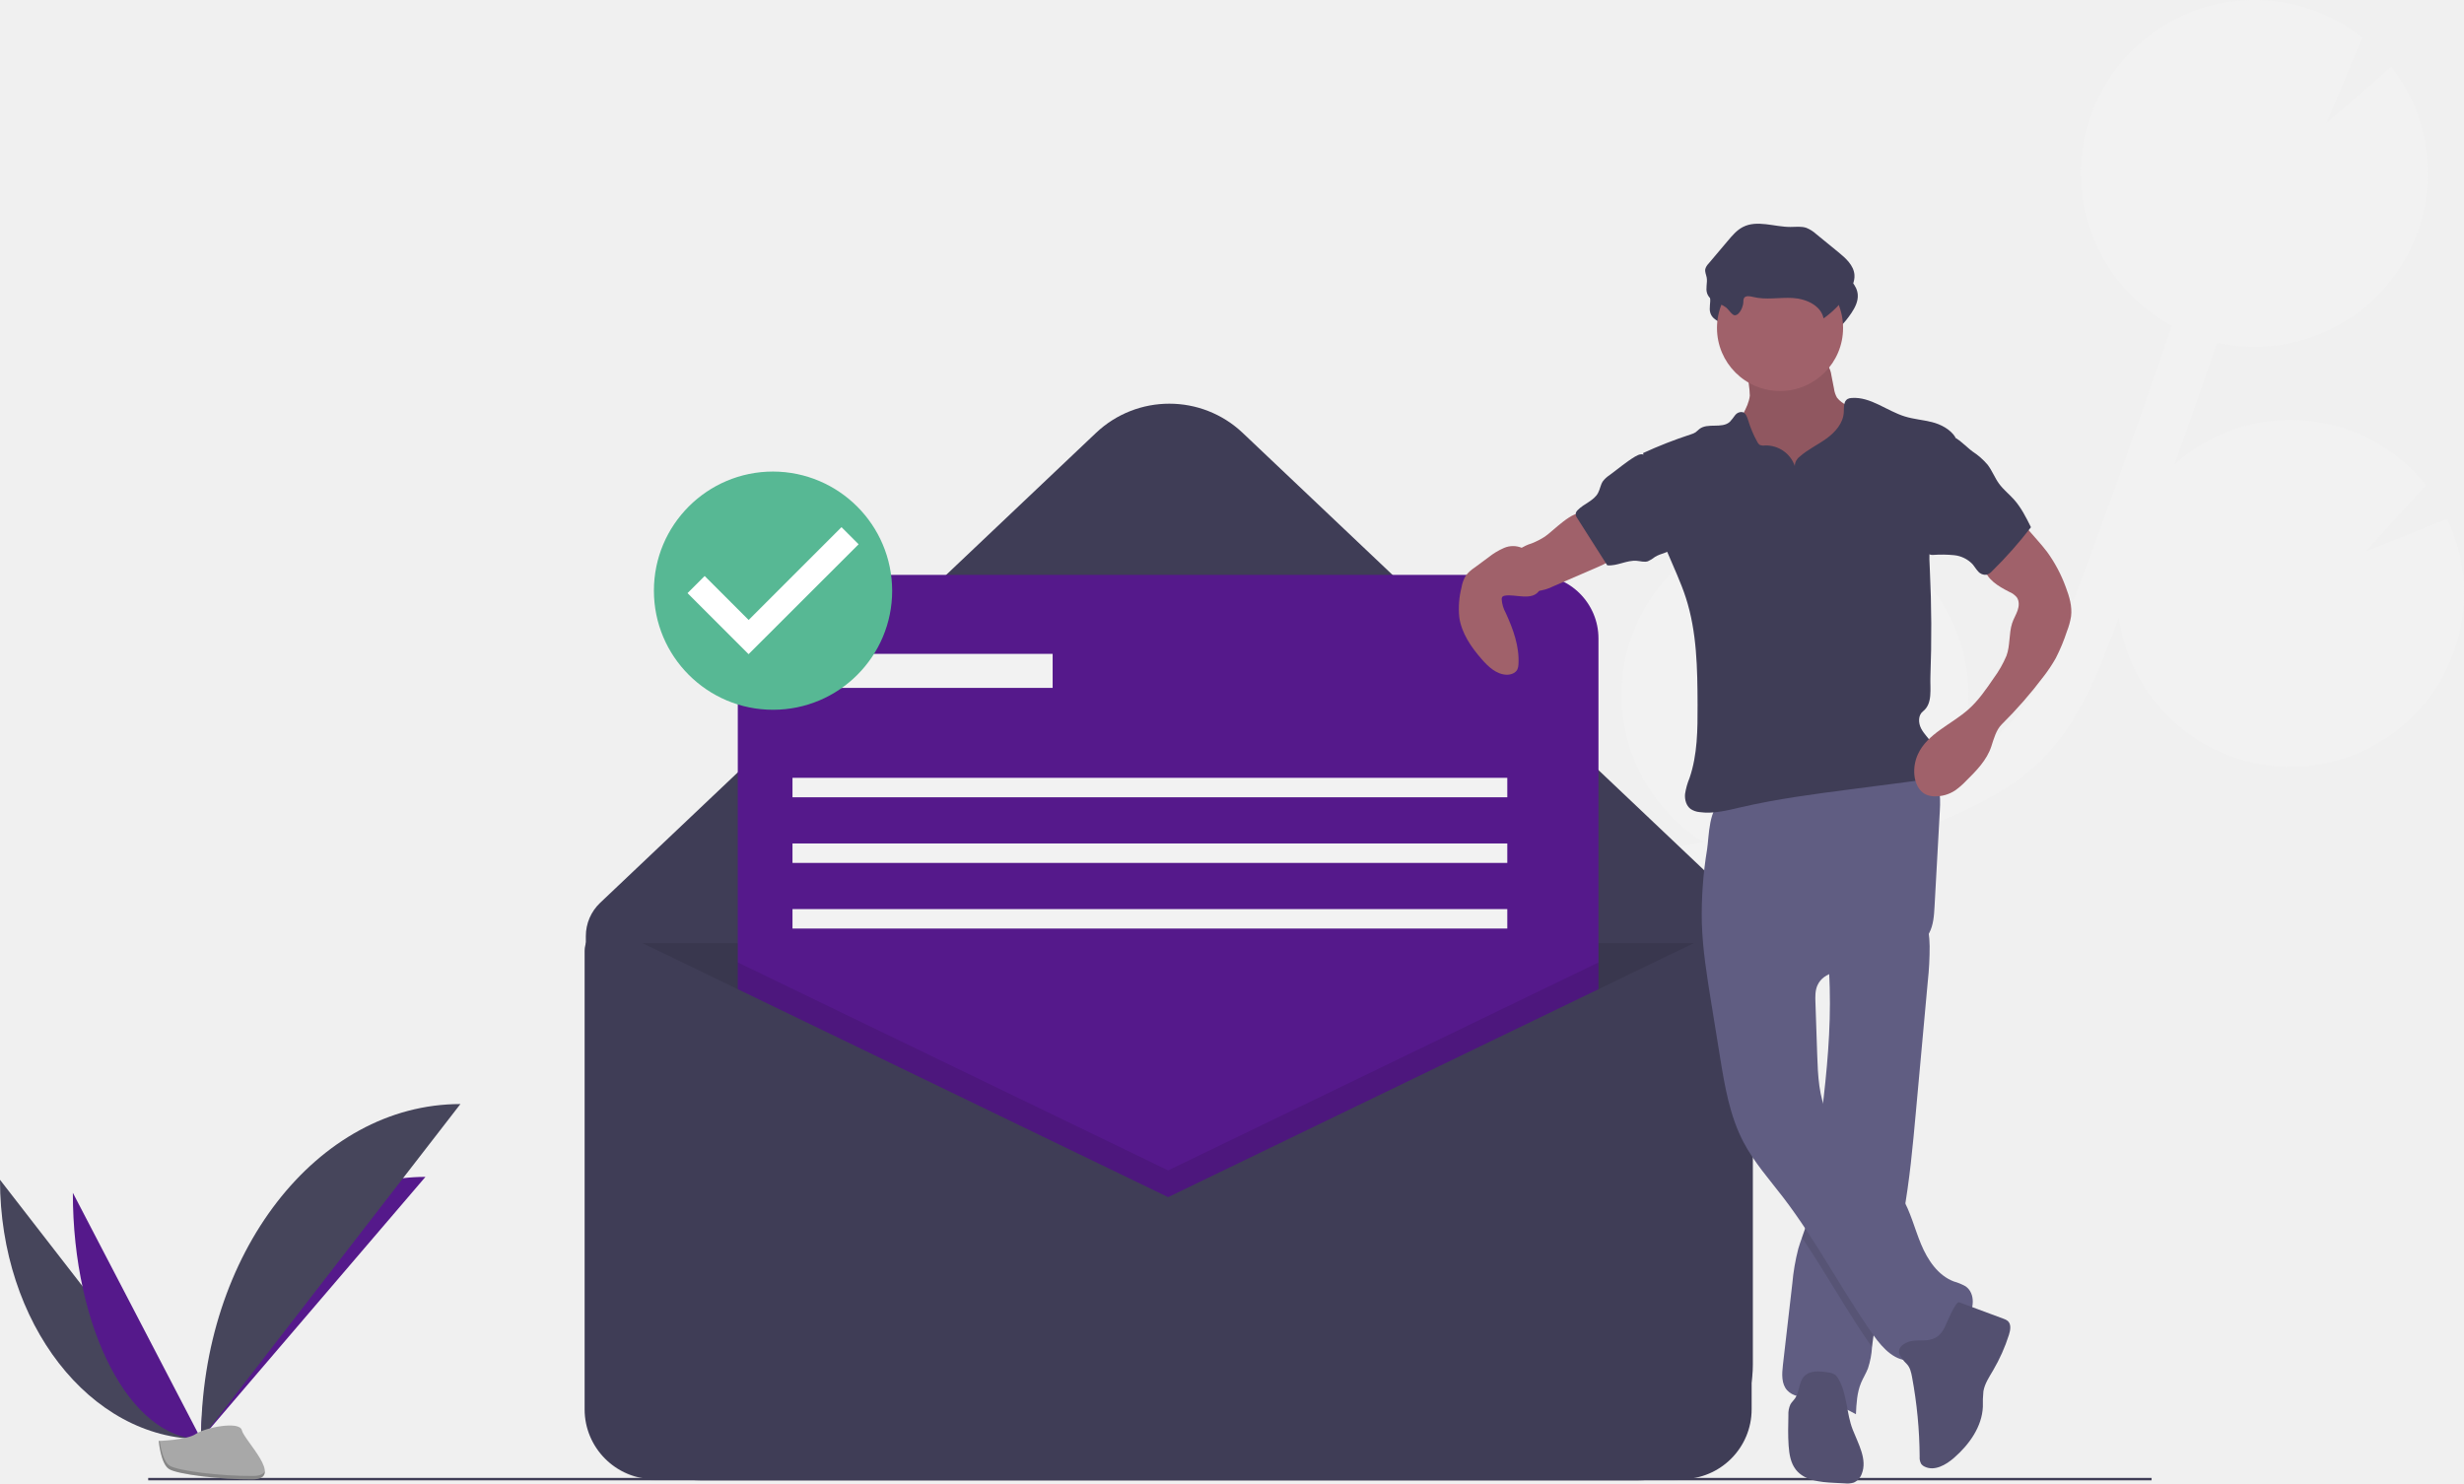
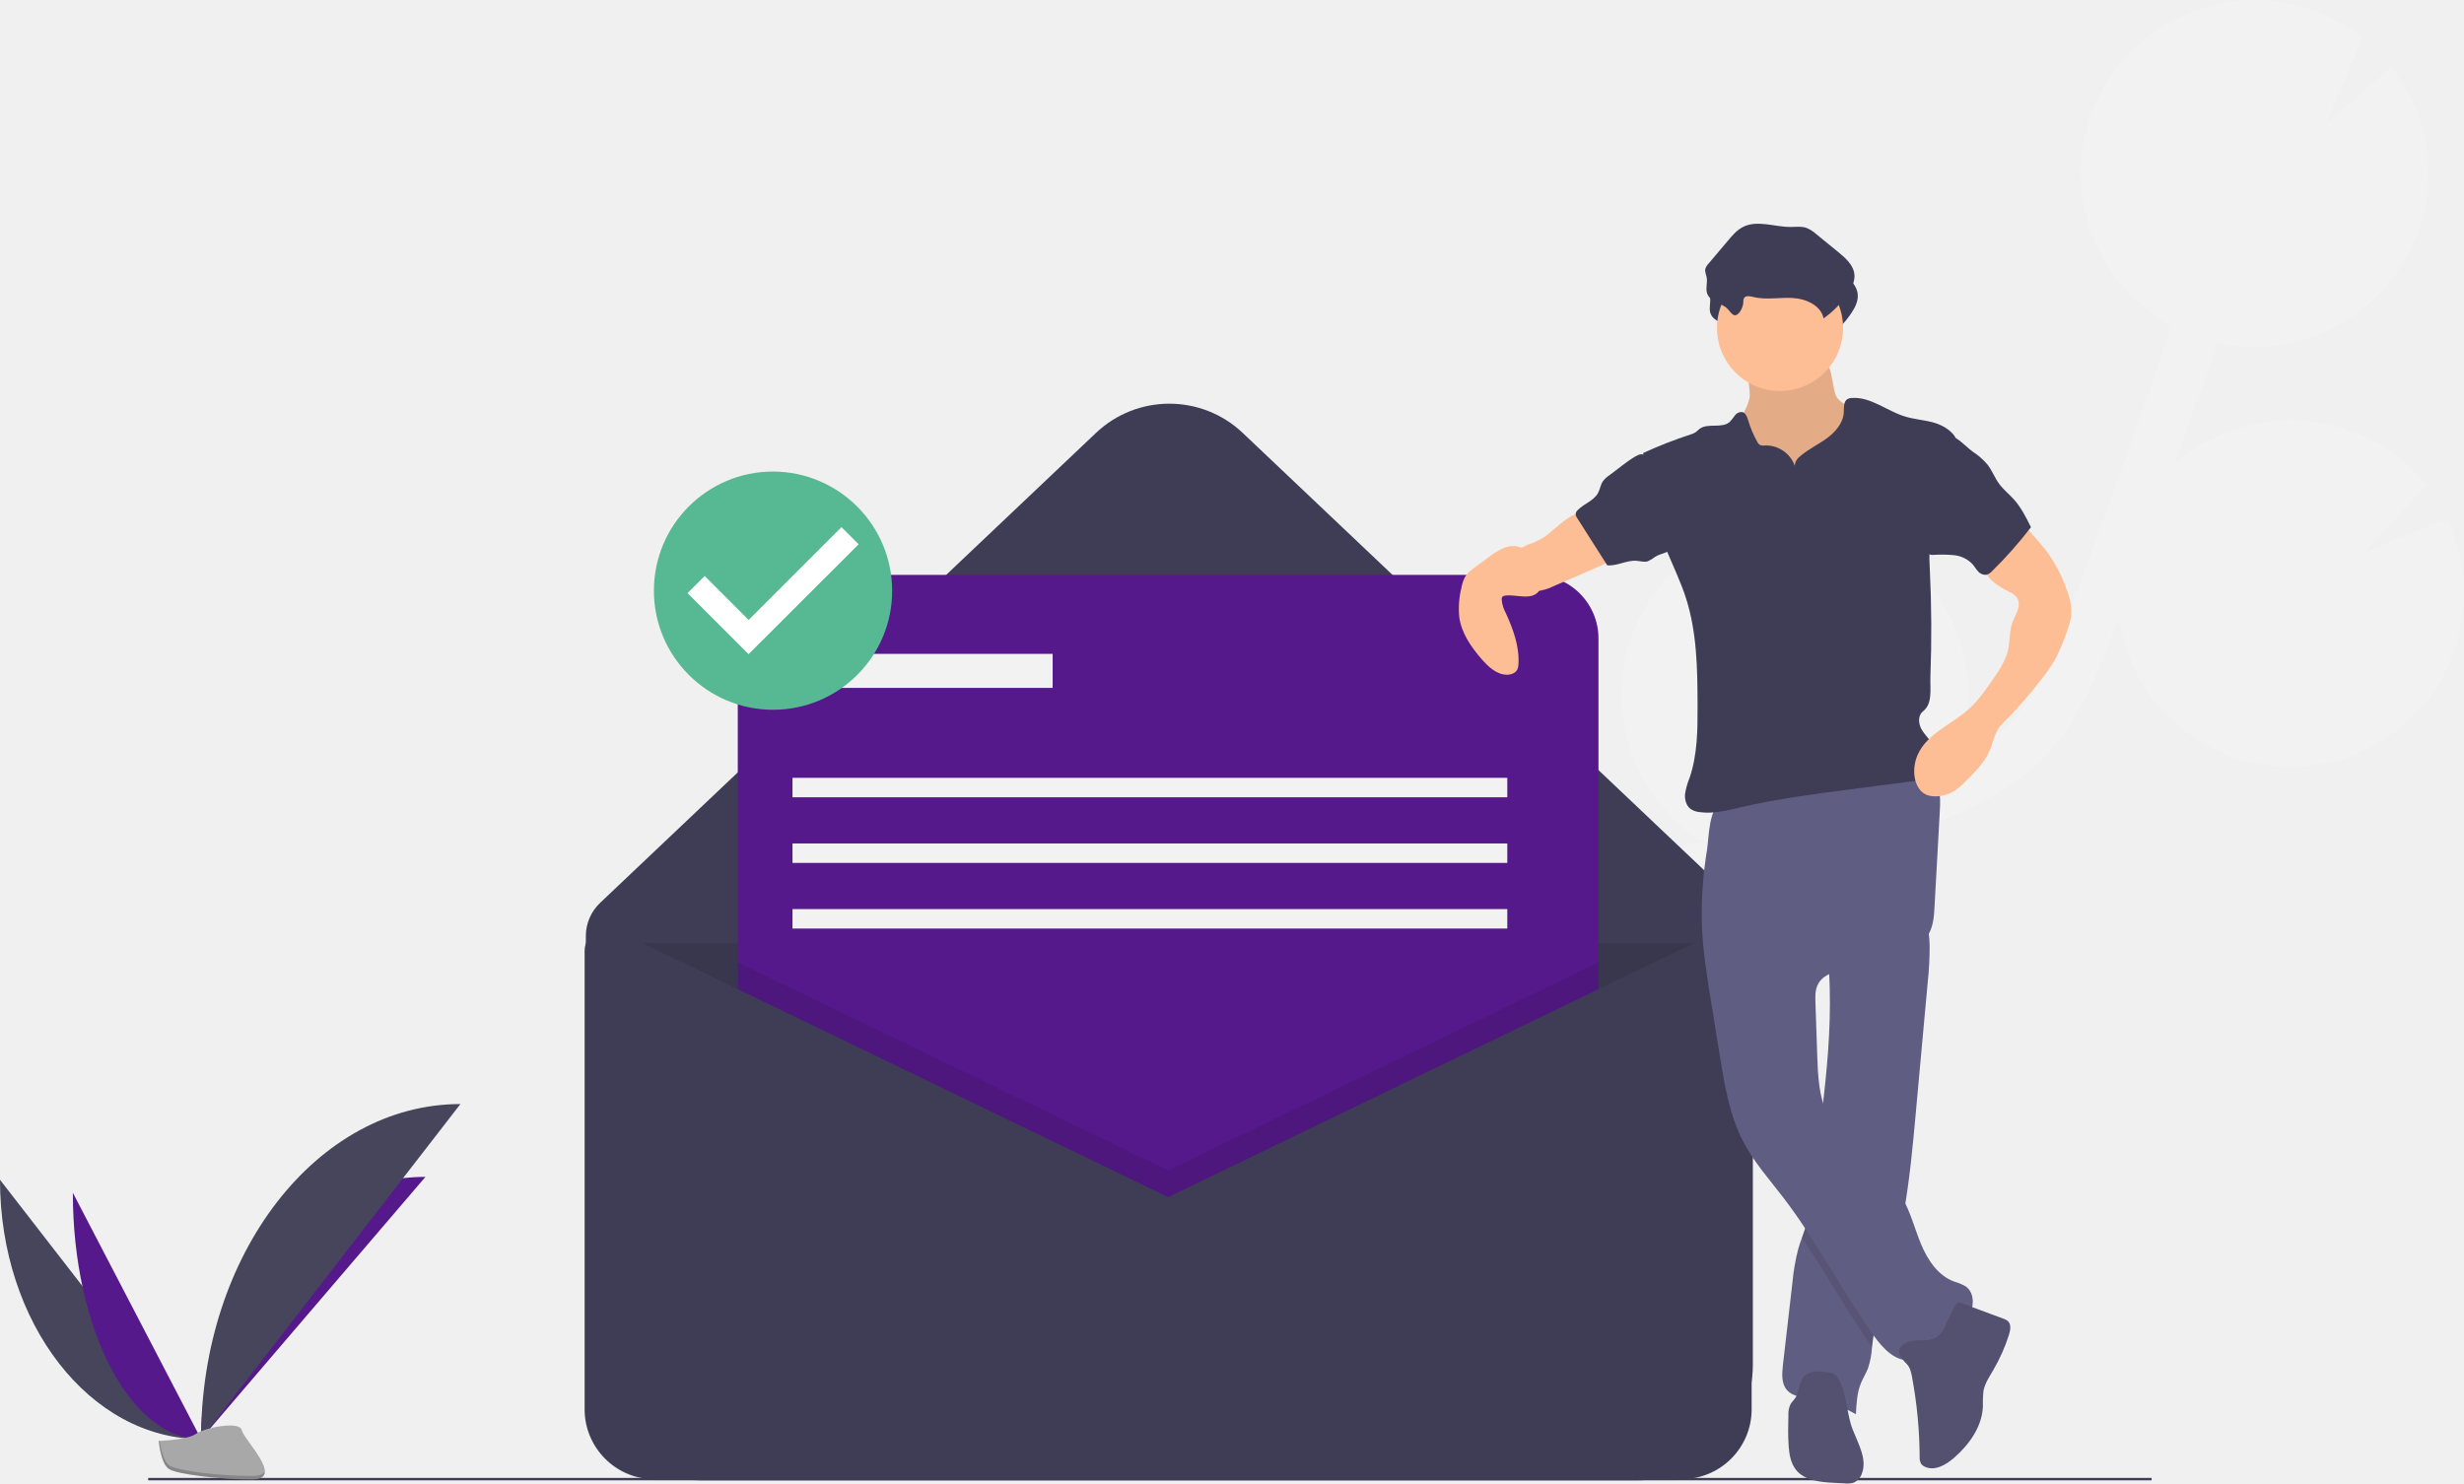
<svg xmlns="http://www.w3.org/2000/svg" id="aaafdec0-95c8-49a3-a8f8-64216c6da511" width="1013.449" height="610.281" data-name="Layer 1" viewBox="0 0 1013.449 610.281">
  <path fill="#f2f2f2" d="M782.744,493.253l8.69-1.502c.834-.146,1.661-.324,2.494-.475A71.336,71.336,0,0,1,839.477,359.773l-11.39,27.103,26.986-23.563a1.218,1.218,0,0,1,.184.062,71.34,71.34,0,0,1,43.588,90.991c-.451,1.285-.989,2.512-1.505,3.754,7.618-3.828,14.926-8.284,20.886-13.989,12.066-11.562,18.676-27.517,26.064-47.173,14.636-38.953,28.727-78.469,42.256-118.071a71.308,71.308,0,0,1-33.338-86.355c.725-2.059,1.565-4.042,2.455-5.99.222-.487.447-.972.679-1.452.905-1.867,1.86-3.697,2.908-5.452.171-.288.363-.557.538-.842q1.368-2.221,2.886-4.31c.377-.523.752-1.044,1.142-1.555,1.147-1.5,2.334-2.959,3.587-4.352.418-.466.862-.902,1.292-1.356q1.443-1.523,2.966-2.954c.535-.502,1.064-1.008,1.614-1.492.141-.124.272-.26.414-.383.007.009.013.019.019.028a71.29,71.29,0,0,1,91.213-2.049L1050.1,195.641l26.679-23.283a70.944,70.944,0,0,1,2.637,84.02c.025.009.05.015.075.024-.291.428-.622.82-.922,1.24q-.844,1.184-1.728,2.325c-.758.976-1.545,1.919-2.349,2.85-.607.702-1.205,1.41-1.836,2.086-.924.988-1.892,1.924-2.866,2.854-.569.543-1.113,1.113-1.698,1.636q-2.3,2.055-4.76,3.899c-.575.431-1.182.811-1.769,1.223-1.151.81-2.308,1.608-3.503,2.347-.742.458-1.503.877-2.26,1.308-1.096.624-2.2,1.229-3.326,1.794-.799.4-1.603.781-2.417,1.151-1.157.527-2.328,1.016-3.512,1.482-.794.312-1.585.628-2.39.912-1.329.468-2.677.875-4.033,1.264-.685.197-1.358.422-2.049.598-2.034.519-4.092.961-6.173,1.299-.391.064-.79.088-1.183.145-1.725.251-3.459.454-5.207.577-.751.053-1.507.061-2.262.09-1.413.055-2.827.083-4.249.053-.829-.018-1.658-.06-2.49-.107q-2.077-.118-4.158-.362c-.82-.095-1.638-.189-2.459-.314-1.486-.226-2.971-.52-4.455-.843-.097-.021-.195-.034-.293-.056q-8.565,25.061-17.448,50.016a71.291,71.291,0,0,1,103.374,8.521l-24.664,27.276,33.394-13.331a71.095,71.095,0,0,1,2.854,54.309,69.978,69.978,0,0,1-9.062,17.532,71.312,71.312,0,0,1-128.853-31.287c-.627,1.676-1.234,3.373-1.863,5.048-6.519,17.341-14.63,38.922-30.918,54.525-11.041,10.576-24.625,17.285-37.657,22.958q-12.73,5.54-25.799,10.244a71.497,71.497,0,0,1-31.926,10.175c-13.747,3.819-27.668,7.007-41.718,9.468l-8.761,1.51c-7.874,1.349-15.947,2.737-23.96,4.337,1.154.342,2.309.669,3.457,1.073a71.363,71.363,0,0,1,47.639,69.428l-54.925,16.859,49.701,7.893a71.373,71.373,0,0,1-118.926,21.106q.757,2.535,1.52,5.063c1.009,3.349,2.01,6.678,2.971,9.976,13.078,44.938,7.45,80.288-15.851,99.532l-12.644-15.305c22.678-18.734,15.642-57.336,9.434-78.682-.944-3.238-1.929-6.509-2.92-9.798-8.518-28.298-18.174-60.373-5.668-89.848C684.773,510.029,739.096,500.727,782.744,493.253Z" transform="translate(-93.27537 -144.8593)" />
  <path fill="#3f3d56" d="M766.646,753.851H381.813a47.583,47.583,0,0,1-47.583-47.583V529.956a18.851,18.851,0,0,1,5.882-13.681L544.036,322.972a43.889,43.889,0,0,1,60.388,0L798.854,507.276a49.274,49.274,0,0,1,15.376,35.76V706.268A47.583,47.583,0,0,1,766.646,753.851Z" transform="translate(-93.27537 -144.8593)" />
  <path d="M240.954,387.992h476a0,0,0,0,1,0,0V580.259a28.732,28.732,0,0,1-28.732,28.732H269.686a28.732,28.732,0,0,1-28.732-28.732V387.992a0,0,0,0,1,0,0Z" opacity=".1" />
  <path fill="none" stroke="#3f3d56" stroke-miterlimit="10" d="M333.73,521.351" transform="translate(-93.27537 -144.8593)" />
  <rect width="354" height="354" x="303.454" y="236.492" fill="#55198b" rx="26.181" />
  <polygon points="657.454 395.942 657.454 590.492 303.454 590.492 303.454 395.942 480.454 481.492 657.454 395.942" opacity=".1" />
  <path fill="#3f3d56" d="M573.73,637.351l-226.794-109.617a9.202,9.202,0,0,0-13.206,8.285V724.619a28.732,28.732,0,0,0,28.732,28.732H784.997a28.732,28.732,0,0,0,28.732-28.732v-185.369a11.229,11.229,0,0,0-16.115-10.11Z" transform="translate(-93.27537 -144.8593)" />
  <rect width="99" height="14" x="333.954" y="268.992" fill="#f2f2f2" />
  <rect width="294" height="8" x="325.954" y="319.992" fill="#f2f2f2" />
  <rect width="294" height="8" x="325.954" y="346.992" fill="#f2f2f2" />
  <rect width="294" height="8" x="325.954" y="373.992" fill="#f2f2f2" />
  <line x1="60.954" x2="884.954" y1="608.492" y2="608.492" fill="none" stroke="#3f3d56" stroke-miterlimit="10" />
  <path fill="#46455b" d="M93.275,630.212c0,58.96,36.989,106.67,82.699,106.67" transform="translate(-93.27537 -144.8593)" />
  <path fill="#55198b" d="M175.975,736.883c0-59.623,41.277-107.869,92.288-107.869" transform="translate(-93.27537 -144.8593)" />
  <path fill="#55198b" d="M123.239,635.557c0,56.006,23.587,101.325,52.736,101.325" transform="translate(-93.27537 -144.8593)" />
  <path fill="#46455b" d="M175.975,736.883c0-76.185,47.71-137.832,106.67-137.832" transform="translate(-93.27537 -144.8593)" />
  <path fill="#a8a8a8" d="M158.577,737.635s11.728-.361,15.263-2.878,18.041-5.522,18.918-1.486,17.625,20.076,4.384,20.183-30.766-2.062-34.294-4.211S158.577,737.635,158.577,737.635Z" transform="translate(-93.27537 -144.8593)" />
  <path d="M197.378,752.049c-13.241.107-30.766-2.062-34.294-4.211-2.687-1.637-3.757-7.509-4.115-10.218-.248.011-.392.015-.392.015s.743,9.459,4.271,11.608,21.053,4.318,34.294,4.211c3.822-.031,5.142-1.391,5.07-3.405C201.68,751.266,200.223,752.026,197.378,752.049Z" opacity=".2" transform="translate(-93.27537 -144.8593)" />
-   <path fill="#a0616a" d="M812.988,307.63c-.601,5.355-4.685,9.668-6.198,14.839-2.278,7.784,1.661,16.136,7.048,22.198a49.159,49.159,0,0,0,34.234,16.255,14.6,14.6,0,0,0,5.66-.617,12.116,12.116,0,0,0,4.306-2.943c4.057-4.074,6.235-9.719,7.103-15.402s.531-11.474.191-17.214a9.721,9.721,0,0,0-.636-3.472,8.896,8.896,0,0,0-2.235-2.747,52.07,52.07,0,0,0-9.59-6.966,11.009,11.009,0,0,1-4.018-3.075,9.937,9.937,0,0,1-1.242-3.681l-1.059-5.399a10.609,10.609,0,0,0-1.556-4.376c-1.872-2.525-5.452-2.868-8.592-2.992L824.899,291.586c-3.579-.14-8.294-1.167-11.788-.464-3.262.656-2.179,3.663-1.586,6.4A46.267,46.267,0,0,1,812.988,307.63Z" transform="translate(-93.27537 -144.8593)" />
+   <path fill="#fdbe96" d="M812.988,307.63c-.601,5.355-4.685,9.668-6.198,14.839-2.278,7.784,1.661,16.136,7.048,22.198a49.159,49.159,0,0,0,34.234,16.255,14.6,14.6,0,0,0,5.66-.617,12.116,12.116,0,0,0,4.306-2.943c4.057-4.074,6.235-9.719,7.103-15.402s.531-11.474.191-17.214a9.721,9.721,0,0,0-.636-3.472,8.896,8.896,0,0,0-2.235-2.747,52.07,52.07,0,0,0-9.59-6.966,11.009,11.009,0,0,1-4.018-3.075,9.937,9.937,0,0,1-1.242-3.681l-1.059-5.399a10.609,10.609,0,0,0-1.556-4.376c-1.872-2.525-5.452-2.868-8.592-2.992L824.899,291.586c-3.579-.14-8.294-1.167-11.788-.464-3.262.656-2.179,3.663-1.586,6.4A46.267,46.267,0,0,1,812.988,307.63Z" transform="translate(-93.27537 -144.8593)" />
  <path d="M812.988,307.63c-.601,5.355-4.685,9.668-6.198,14.839-2.278,7.784,1.661,16.136,7.048,22.198a49.159,49.159,0,0,0,34.234,16.255,14.6,14.6,0,0,0,5.66-.617,12.116,12.116,0,0,0,4.306-2.943c4.057-4.074,6.235-9.719,7.103-15.402s.531-11.474.191-17.214a9.721,9.721,0,0,0-.636-3.472,8.896,8.896,0,0,0-2.235-2.747,52.07,52.07,0,0,0-9.59-6.966,11.009,11.009,0,0,1-4.018-3.075,9.937,9.937,0,0,1-1.242-3.681l-1.059-5.399a10.609,10.609,0,0,0-1.556-4.376c-1.872-2.525-5.452-2.868-8.592-2.992L824.899,291.586c-3.579-.14-8.294-1.167-11.788-.464-3.262.656-2.179,3.663-1.586,6.4A46.267,46.267,0,0,1,812.988,307.63Z" opacity=".1" transform="translate(-93.27537 -144.8593)" />
  <path fill="#605d82" d="M886.177,548.641q-2.445,26.808-4.89,53.608c-1.276,14.061-2.577,28.179-5.079,42.059-.864,4.783-1.877,9.541-3.079,14.258-3.342,13.097-8.191,25.899-9.755,39.325-.049.387-.091.782-.132,1.177a34.189,34.189,0,0,1-1.671,8.726c-.782,2.05-1.984,3.919-2.832,5.944-1.688,4.05-1.91,8.529-2.116,12.916a55.682,55.682,0,0,0-19.173-6.553c-3.252-.486-6.874-.831-9.088-3.26-2.453-2.684-2.182-6.792-1.77-10.397q1.939-16.794,3.869-33.571a87.495,87.495,0,0,1,2.445-14.258c.445-1.556.98-3.087,1.523-4.618.749-2.107,1.506-4.215,2.074-6.38a76.832,76.832,0,0,0,1.712-10.628c1.325-11.262,2.922-22.499,4.322-33.752l.074-.593c2.099-17.057,3.696-34.197,3.235-51.377-.066-2.544-.173-5.088-.338-7.639-.23-3.696-.568-5.656,2.494-7.969,3.383-2.552,7.837-4.338,11.706-6.01,2.083-.906,25.018-9.047,25.553-7.261a44.688,44.688,0,0,1,1.679,11.706A130.253,130.253,0,0,1,886.177,548.641Z" transform="translate(-93.27537 -144.8593)" />
  <path d="M876.207,644.308c-.864,4.783-1.877,9.541-3.079,14.258-3.342,13.097-8.191,25.899-9.755,39.325-.049.387-.091.782-.132,1.177-10.224-14.604-18.835-30.311-28.813-45.072.749-2.107,1.506-4.215,2.074-6.38a76.832,76.832,0,0,0,1.712-10.628c1.325-11.262,2.922-22.499,4.322-33.752l.074-.593a34.964,34.964,0,0,0,2.494,6.923c6.701,13.616,22.622,20.498,30.41,33.53Q875.874,643.703,876.207,644.308Z" opacity=".1" transform="translate(-93.27537 -144.8593)" />
  <path fill="#605d82" d="M793.242,524.578c.338,10.921,2.086,21.743,3.83,32.529l3.599,22.254c1.97,12.18,4.021,24.607,9.785,35.516,4.312,8.16,10.524,15.124,16.143,22.445,13.815,17.998,24.194,38.387,37.294,56.913,3.808,5.385,9.25,11.208,15.749,10.084,4.265-.738,7.363-4.289,10.715-7.027,3.953-3.228,8.716-5.59,11.826-9.636s3.719-10.771-.494-13.65a22.228,22.228,0,0,0-4.822-1.973c-6.532-2.484-10.759-8.862-13.449-15.312s-4.32-13.384-7.904-19.383c-7.787-13.032-23.71-19.913-30.413-33.534-3.754-7.629-4.112-16.422-4.399-24.92l-.732-21.662c-.08-2.369-.143-4.833.82-6.998,2.564-5.766,10.305-6.303,16.573-7.034a56.692,56.692,0,0,0,20.31-6.408c3.61-1.95,7.137-4.435,9.069-8.055,1.762-3.303,2.005-7.176,2.212-10.914l2.17-39.258c.187-3.378.357-6.87-.833-10.036-2.989-7.95-13.029-10.548-21.514-10.169-15.79.706-30.367,7.498-45.255,12.085a115.055,115.055,0,0,1-11.217,2.926c-3.341.671-7.385.392-10.572,1.467-5.667,1.911-5.523,14.304-6.327,19.445A163.693,163.693,0,0,0,793.242,524.578Z" transform="translate(-93.27537 -144.8593)" />
  <path fill="#535070" d="M877.499,705.964c1.392,1.404,1.847,3.461,2.21,5.405a184.599,184.599,0,0,1,3.126,32.692,5.338,5.338,0,0,0,.588,2.962,3.721,3.721,0,0,0,1.538,1.236c4.024,1.918,8.695-.755,12.048-3.692,6.216-5.445,11.476-12.754,11.829-21.011a48.779,48.779,0,0,1,.223-6.372c.546-3.108,2.361-5.817,3.96-8.537a72.053,72.053,0,0,0,6.545-14.672c.611-1.923,1.018-4.345-.489-5.687a5.482,5.482,0,0,0-1.792-.931L899.109,680.606c-1.575-.585-5.495,9.484-6.117,10.585-1.522,2.693-3.035,4.221-6.088,4.843-3.117.634-6.827-.276-9.735,1.279C872.249,699.944,874.714,703.155,877.499,705.964Z" transform="translate(-93.27537 -144.8593)" />
  <path fill="#535070" d="M849.449,712.178a5.574,5.574,0,0,0-1.384-1.754,6.259,6.259,0,0,0-2.791-.948c-3.461-.588-7.563-.975-9.951,1.598-2.239,2.412-1.854,6.34-3.727,9.047-.593.857-1.396,1.563-1.91,2.469a9.31,9.31,0,0,0-.838,4.429c-.097,4.195-.193,8.398.097,12.584.243,3.508.834,7.184,3.028,9.932,3.521,4.411,9.872,5.045,15.508,5.332l4.565.232a8.912,8.912,0,0,0,3.741-.343,6.159,6.159,0,0,0,3.227-3.551c2.376-5.906-1.387-12.27-3.705-18.2C852.646,726.189,853.125,718.621,849.449,712.178Z" transform="translate(-93.27537 -144.8593)" />
  <path fill="#3f3d56" d="M811.666,277.459a3.773,3.773,0,0,1,.257-1.76c.669-1.182,2.415-.861,3.732-.528,5.297,1.335,10.878.127,16.331.439s11.597,3.038,12.693,8.39a39.824,39.824,0,0,0,10.069-10.345c1.514-2.265,2.833-4.859,2.627-7.576-.297-3.918-3.584-6.848-6.628-9.333l-9.073-7.407a13.673,13.673,0,0,0-4.062-2.583c-2.095-.716-4.38-.375-6.594-.373-6.605.004-13.647-3.002-19.521.018-2.454,1.261-4.301,3.423-6.081,5.53l-8.098,9.586a5.121,5.121,0,0,0-1.294,2.195c-.23,1.17.37,2.325.58,3.499.383,2.141-.54,4.427.169,6.484,1.177,3.414,5.323,3.897,7.857,5.855.945.729,2.425,3.202,3.55,3.172C810.209,282.665,811.613,279.037,811.666,277.459Z" transform="translate(-93.27537 -144.8593)" />
-   <circle cx="732.131" cy="134.925" r="25.932" fill="#a0616a" />
+   <circle cx="732.131" cy="134.925" r="25.932" fill="#fdbe96" />
  <path fill="#3f3d56" d="M831.48,336.536a12.562,12.562,0,0,0-12.229-8.416,3.729,3.729,0,0,1-2.256-.285,3.109,3.109,0,0,1-.927-1.159,45.299,45.299,0,0,1-3.781-8.939c-.414-1.373-.979-2.991-2.368-3.348a3.199,3.199,0,0,0-3.018,1.313,26.59,26.59,0,0,1-2.157,2.711c-3.261,2.916-9.043.258-12.504,2.934-.565.437-1.032.997-1.626,1.394a7.594,7.594,0,0,1-1.904.816,182.621,182.621,0,0,0-19.626,7.687c2.303,13.867,4.662,27.975,10.059,40.955,2.568,6.177,5.479,12.226,7.536,18.591,4.557,14.104,4.759,29.194,4.81,44.015.035,10.144-.015,20.505-3.297,30.103a28.412,28.412,0,0,0-1.853,6.613c-.198,2.287.468,4.809,2.321,6.164a7.938,7.938,0,0,0,3.581,1.258c5.687.834,11.42-.679,17.019-1.976,15.008-3.476,30.315-5.465,45.592-7.448l25.6-3.324a14.862,14.862,0,0,0,5.296-1.369c4.684-2.565,5.129-9.611,2.22-14.09-1.395-2.147-3.362-3.909-4.534-6.185s-1.272-5.46.746-7.037c4.103-3.207,2.879-9.158,3.075-14.362q.821-21.829-.222-43.674a86.962,86.962,0,0,1-.145-9.058,80.214,80.214,0,0,1,2.823-15.115l7.779-30.628c-2.032-3.211-5.923-5.248-9.609-6.173s-7.525-1.197-11.154-2.322c-7.436-2.304-14.057-8.152-21.823-7.607a3.962,3.962,0,0,0-1.691.413c-1.752.992-1.474,3.516-1.586,5.526-.248,4.447-3.518,8.163-7.13,10.769s-7.737,4.506-11.054,7.478A4.933,4.933,0,0,0,831.48,336.536Z" transform="translate(-93.27537 -144.8593)" />
-   <path fill="#a0616a" d="M728.73,365.587a30.615,30.615,0,0,1-5.454,2.807,17.93,17.93,0,0,0-5.225,2.536,8.188,8.188,0,0,0-1.817,2.245,9.983,9.983,0,0,0,9.206,14.874,20.039,20.039,0,0,0,6.807-2.03L750.537,378.093c3.096-1.341,6.44-2.914,7.903-5.954a1.383,1.383,0,0,0,.178-.945,1.562,1.562,0,0,0-.751-.79,40.867,40.867,0,0,1-10.65-10.042c-.75-1.019-1.669-3.424-2.729-4.035C740.616,354.098,731.829,363.576,728.73,365.587Z" transform="translate(-93.27537 -144.8593)" />
-   <path fill="#a0616a" d="M924.258,359.084l6.743,7.703c1.448,1.654,2.897,3.309,4.216,5.067a59.141,59.141,0,0,1,7.723,14.549c1.466,3.846,2.682,7.943,2.17,12.027a29.422,29.422,0,0,1-1.687,6.117,76.142,76.142,0,0,1-4.582,11.036,62.866,62.866,0,0,1-5.156,7.727,180.44,180.44,0,0,1-17.094,19.552c-2.305,2.282-3.272,5.972-4.276,9.057-1.851,5.69-6.255,10.121-10.514,14.323a29.237,29.237,0,0,1-4.515,3.885,14.705,14.705,0,0,1-8.216,2.34,9.018,9.018,0,0,1-3.701-.766c-2.915-1.384-4.396-4.754-4.7-7.967a16.946,16.946,0,0,1,1.418-8.521c3.869-8.572,13.806-12.286,20.83-18.54,4.119-3.667,7.268-8.274,10.374-12.831a44.348,44.348,0,0,0,5.247-9.197c1.569-4.185.958-9.14,2.328-13.394.579-1.798,1.609-3.422,2.232-5.206s.78-3.901-.31-5.445a7.913,7.913,0,0,0-3.053-2.235c-4.487-2.277-9.512-5.208-10.371-10.166a10.891,10.891,0,0,1,2.009-7.764,32.35,32.35,0,0,1,5.658-5.93C918.995,362.771,922.295,360.819,924.258,359.084Z" transform="translate(-93.27537 -144.8593)" />
-   <path fill="#a0616a" d="M724.401,376.34c-1.191-2.405-2.679-4.859-5.082-6.055a9.364,9.364,0,0,0-7.387-.031,27.774,27.774,0,0,0-6.483,3.92l-5.812,4.285a14.307,14.307,0,0,0-3.451,3.185,13.445,13.445,0,0,0-1.797,4.931,35.246,35.246,0,0,0-.914,12.197c.922,6.554,4.874,12.276,9.223,17.266,2.718,3.118,6.073,6.264,10.207,6.397,1.784.057,3.769-.646,4.511-2.27a5.661,5.661,0,0,0,.403-2.022c.447-7.311-2.169-14.452-5.218-21.111a13.536,13.536,0,0,1-1.683-5.673,1.556,1.556,0,0,1,.248-.95,1.605,1.605,0,0,1,.992-.484c4.174-.826,11.364,2.417,14.292-2.218C728.351,384.7,725.75,379.065,724.401,376.34Z" transform="translate(-93.27537 -144.8593)" />
+   <path fill="#fdbe96" d="M728.73,365.587a30.615,30.615,0,0,1-5.454,2.807,17.93,17.93,0,0,0-5.225,2.536,8.188,8.188,0,0,0-1.817,2.245,9.983,9.983,0,0,0,9.206,14.874,20.039,20.039,0,0,0,6.807-2.03L750.537,378.093c3.096-1.341,6.44-2.914,7.903-5.954a1.383,1.383,0,0,0,.178-.945,1.562,1.562,0,0,0-.751-.79,40.867,40.867,0,0,1-10.65-10.042c-.75-1.019-1.669-3.424-2.729-4.035C740.616,354.098,731.829,363.576,728.73,365.587Z" transform="translate(-93.27537 -144.8593)" />
+   <path fill="#fdbe96" d="M924.258,359.084l6.743,7.703c1.448,1.654,2.897,3.309,4.216,5.067a59.141,59.141,0,0,1,7.723,14.549c1.466,3.846,2.682,7.943,2.17,12.027a29.422,29.422,0,0,1-1.687,6.117,76.142,76.142,0,0,1-4.582,11.036,62.866,62.866,0,0,1-5.156,7.727,180.44,180.44,0,0,1-17.094,19.552c-2.305,2.282-3.272,5.972-4.276,9.057-1.851,5.69-6.255,10.121-10.514,14.323a29.237,29.237,0,0,1-4.515,3.885,14.705,14.705,0,0,1-8.216,2.34,9.018,9.018,0,0,1-3.701-.766c-2.915-1.384-4.396-4.754-4.7-7.967a16.946,16.946,0,0,1,1.418-8.521c3.869-8.572,13.806-12.286,20.83-18.54,4.119-3.667,7.268-8.274,10.374-12.831a44.348,44.348,0,0,0,5.247-9.197c1.569-4.185.958-9.14,2.328-13.394.579-1.798,1.609-3.422,2.232-5.206s.78-3.901-.31-5.445a7.913,7.913,0,0,0-3.053-2.235c-4.487-2.277-9.512-5.208-10.371-10.166a10.891,10.891,0,0,1,2.009-7.764,32.35,32.35,0,0,1,5.658-5.93C918.995,362.771,922.295,360.819,924.258,359.084Z" transform="translate(-93.27537 -144.8593)" />
+   <path fill="#fdbe96" d="M724.401,376.34c-1.191-2.405-2.679-4.859-5.082-6.055a9.364,9.364,0,0,0-7.387-.031,27.774,27.774,0,0,0-6.483,3.92l-5.812,4.285a14.307,14.307,0,0,0-3.451,3.185,13.445,13.445,0,0,0-1.797,4.931,35.246,35.246,0,0,0-.914,12.197c.922,6.554,4.874,12.276,9.223,17.266,2.718,3.118,6.073,6.264,10.207,6.397,1.784.057,3.769-.646,4.511-2.27a5.661,5.661,0,0,0,.403-2.022c.447-7.311-2.169-14.452-5.218-21.111a13.536,13.536,0,0,1-1.683-5.673,1.556,1.556,0,0,1,.248-.95,1.605,1.605,0,0,1,.992-.484c4.174-.826,11.364,2.417,14.292-2.218C728.351,384.7,725.75,379.065,724.401,376.34Z" transform="translate(-93.27537 -144.8593)" />
  <path fill="#3f3d56" d="M810.306,269.3a3.773,3.773,0,0,1,.257-1.76c.669-1.182,2.415-.861,3.732-.528,5.297,1.335,10.878.127,16.331.439s11.597,3.038,12.693,8.39a39.824,39.824,0,0,0,10.069-10.345c1.514-2.265,2.833-4.859,2.627-7.576-.297-3.918-3.584-6.848-6.628-9.333l-9.073-7.407a13.672,13.672,0,0,0-4.062-2.583c-2.095-.716-4.38-.375-6.594-.373-6.605.004-13.647-3.002-19.521.018-2.454,1.261-4.301,3.423-6.081,5.53l-8.098,9.586a5.121,5.121,0,0,0-1.294,2.195c-.23,1.17.37,2.325.58,3.499.383,2.141-.54,4.427.169,6.484,1.177,3.414,5.323,3.897,7.857,5.855.945.729,2.425,3.202,3.55,3.172C808.849,274.505,810.253,270.877,810.306,269.3Z" transform="translate(-93.27537 -144.8593)" />
  <path fill="#3f3d56" d="M755.229,340.364a10.541,10.541,0,0,0-2.714,2.527c-.951,1.437-1.144,3.252-1.961,4.77-1.748,3.248-5.835,4.403-8.385,7.067a2.64,2.64,0,0,0-.806,1.382,3.08,3.08,0,0,0,.685,1.99l12.297,19.332c4.094.36,8.022-2.205,12.118-1.864,1.529.127,3.094.655,4.561.203a13.079,13.079,0,0,0,2.927-1.79c2.444-1.545,5.698-1.725,7.748-3.764,1.968-1.956,2.219-5.017,2.195-7.792a31.321,31.321,0,0,0-.731-7.168c-1.81-7.42-7.485-13.114-11.043-19.687-1.732-3.2-2.674-5.073-6.34-2.876C762.095,334.903,758.697,337.828,755.229,340.364Z" transform="translate(-93.27537 -144.8593)" />
  <path fill="#3f3d56" d="M904.571,330.588a28.769,28.769,0,0,1,6.186,5.419c1.873,2.415,2.934,5.372,4.734,7.843,1.744,2.395,4.119,4.25,6.097,6.455,3,3.345,5.033,7.425,7.028,11.451a171.065,171.065,0,0,1-15.906,17.977,5.13,5.13,0,0,1-2.415,1.588,3.896,3.896,0,0,1-3.414-1.392c-.886-.929-1.513-2.075-2.36-3.039a12.162,12.162,0,0,0-7.518-3.636,51.632,51.632,0,0,0-8.518-.117,3.367,3.367,0,0,1-1.819-.306,3.056,3.056,0,0,1-.993-1.139c-3.329-5.665-2.258-12.778-1.084-19.243l2.695-14.835a33.297,33.297,0,0,1,2.243-8.245c1.021-2.182,3.304-5.881,6.111-5.228C898.468,324.798,902.19,328.876,904.571,330.588Z" transform="translate(-93.27537 -144.8593)" />
  <ellipse cx="317.954" cy="242.066" fill="#fff" rx="41" ry="41.075" />
  <path fill="#57b894" d="M411.23,338.851a49,49,0,1,0,49,49A49.144,49.144,0,0,0,411.23,338.851Zm-10.059,75.125-25.113-25.113,7.044-7.044L401.194,399.912l38.187-38.187,7.044,7.044-45.254,45.207Z" transform="translate(-93.27537 -144.8593)" />
</svg>
